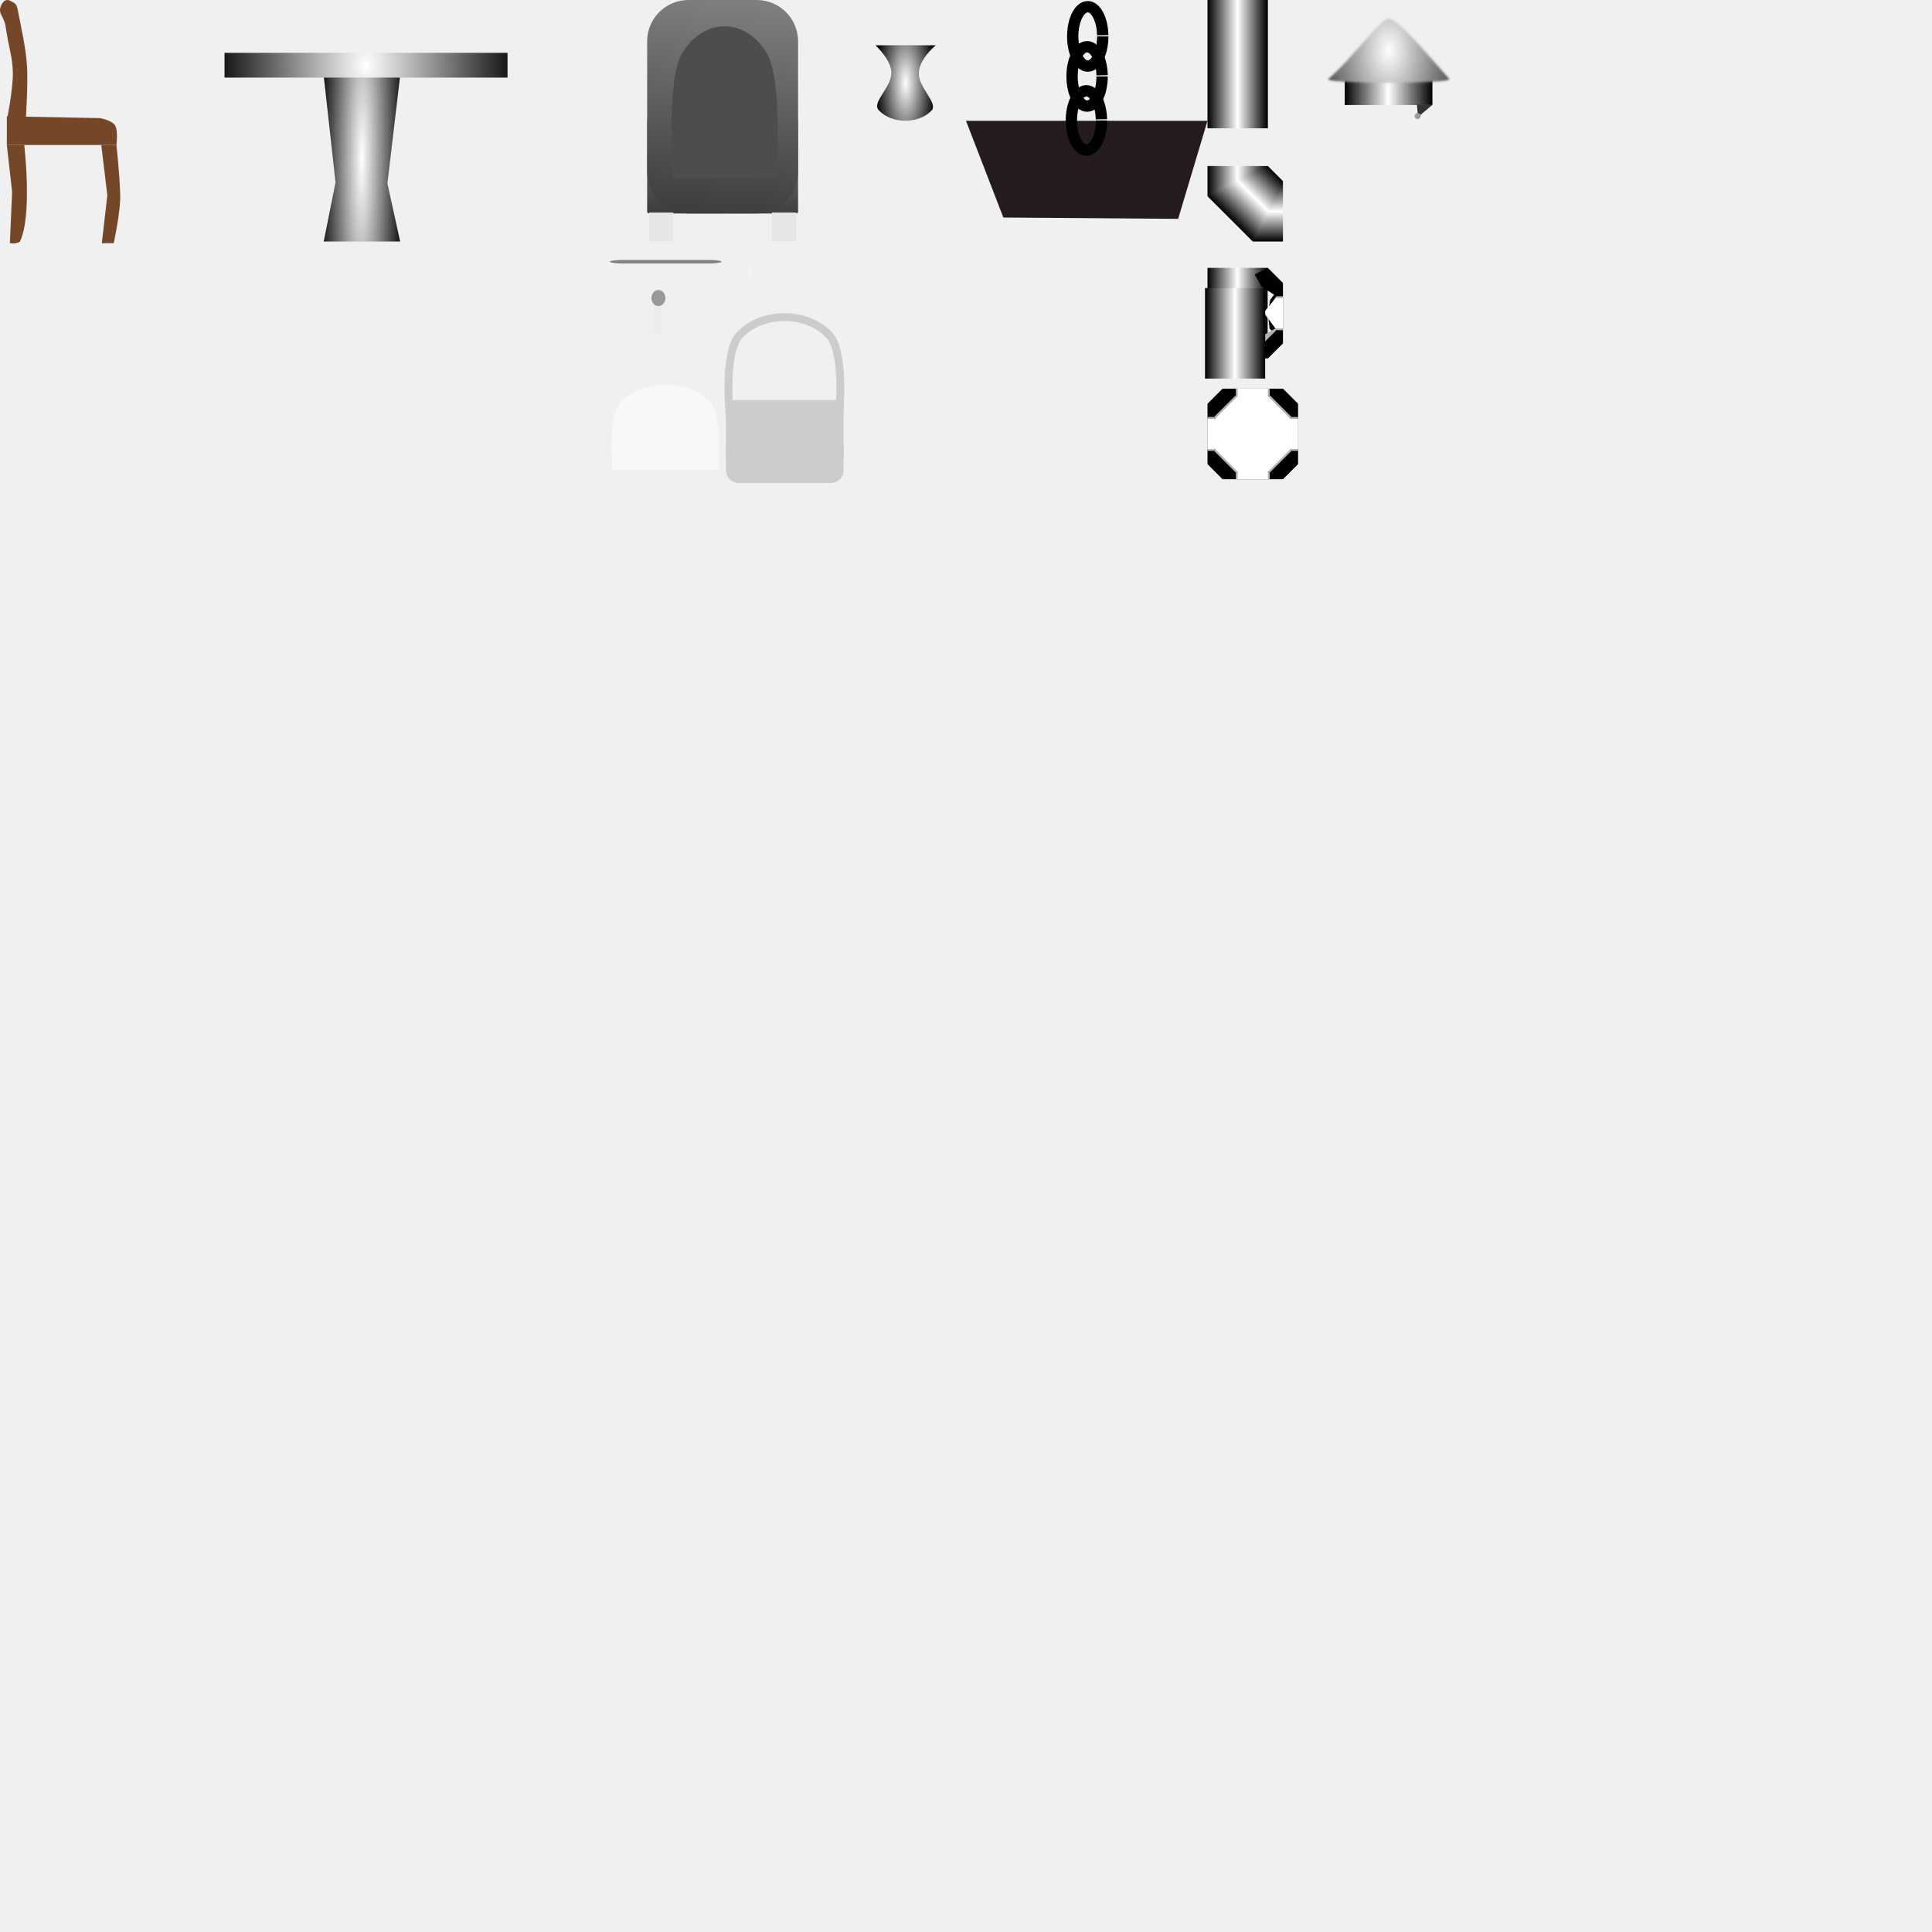
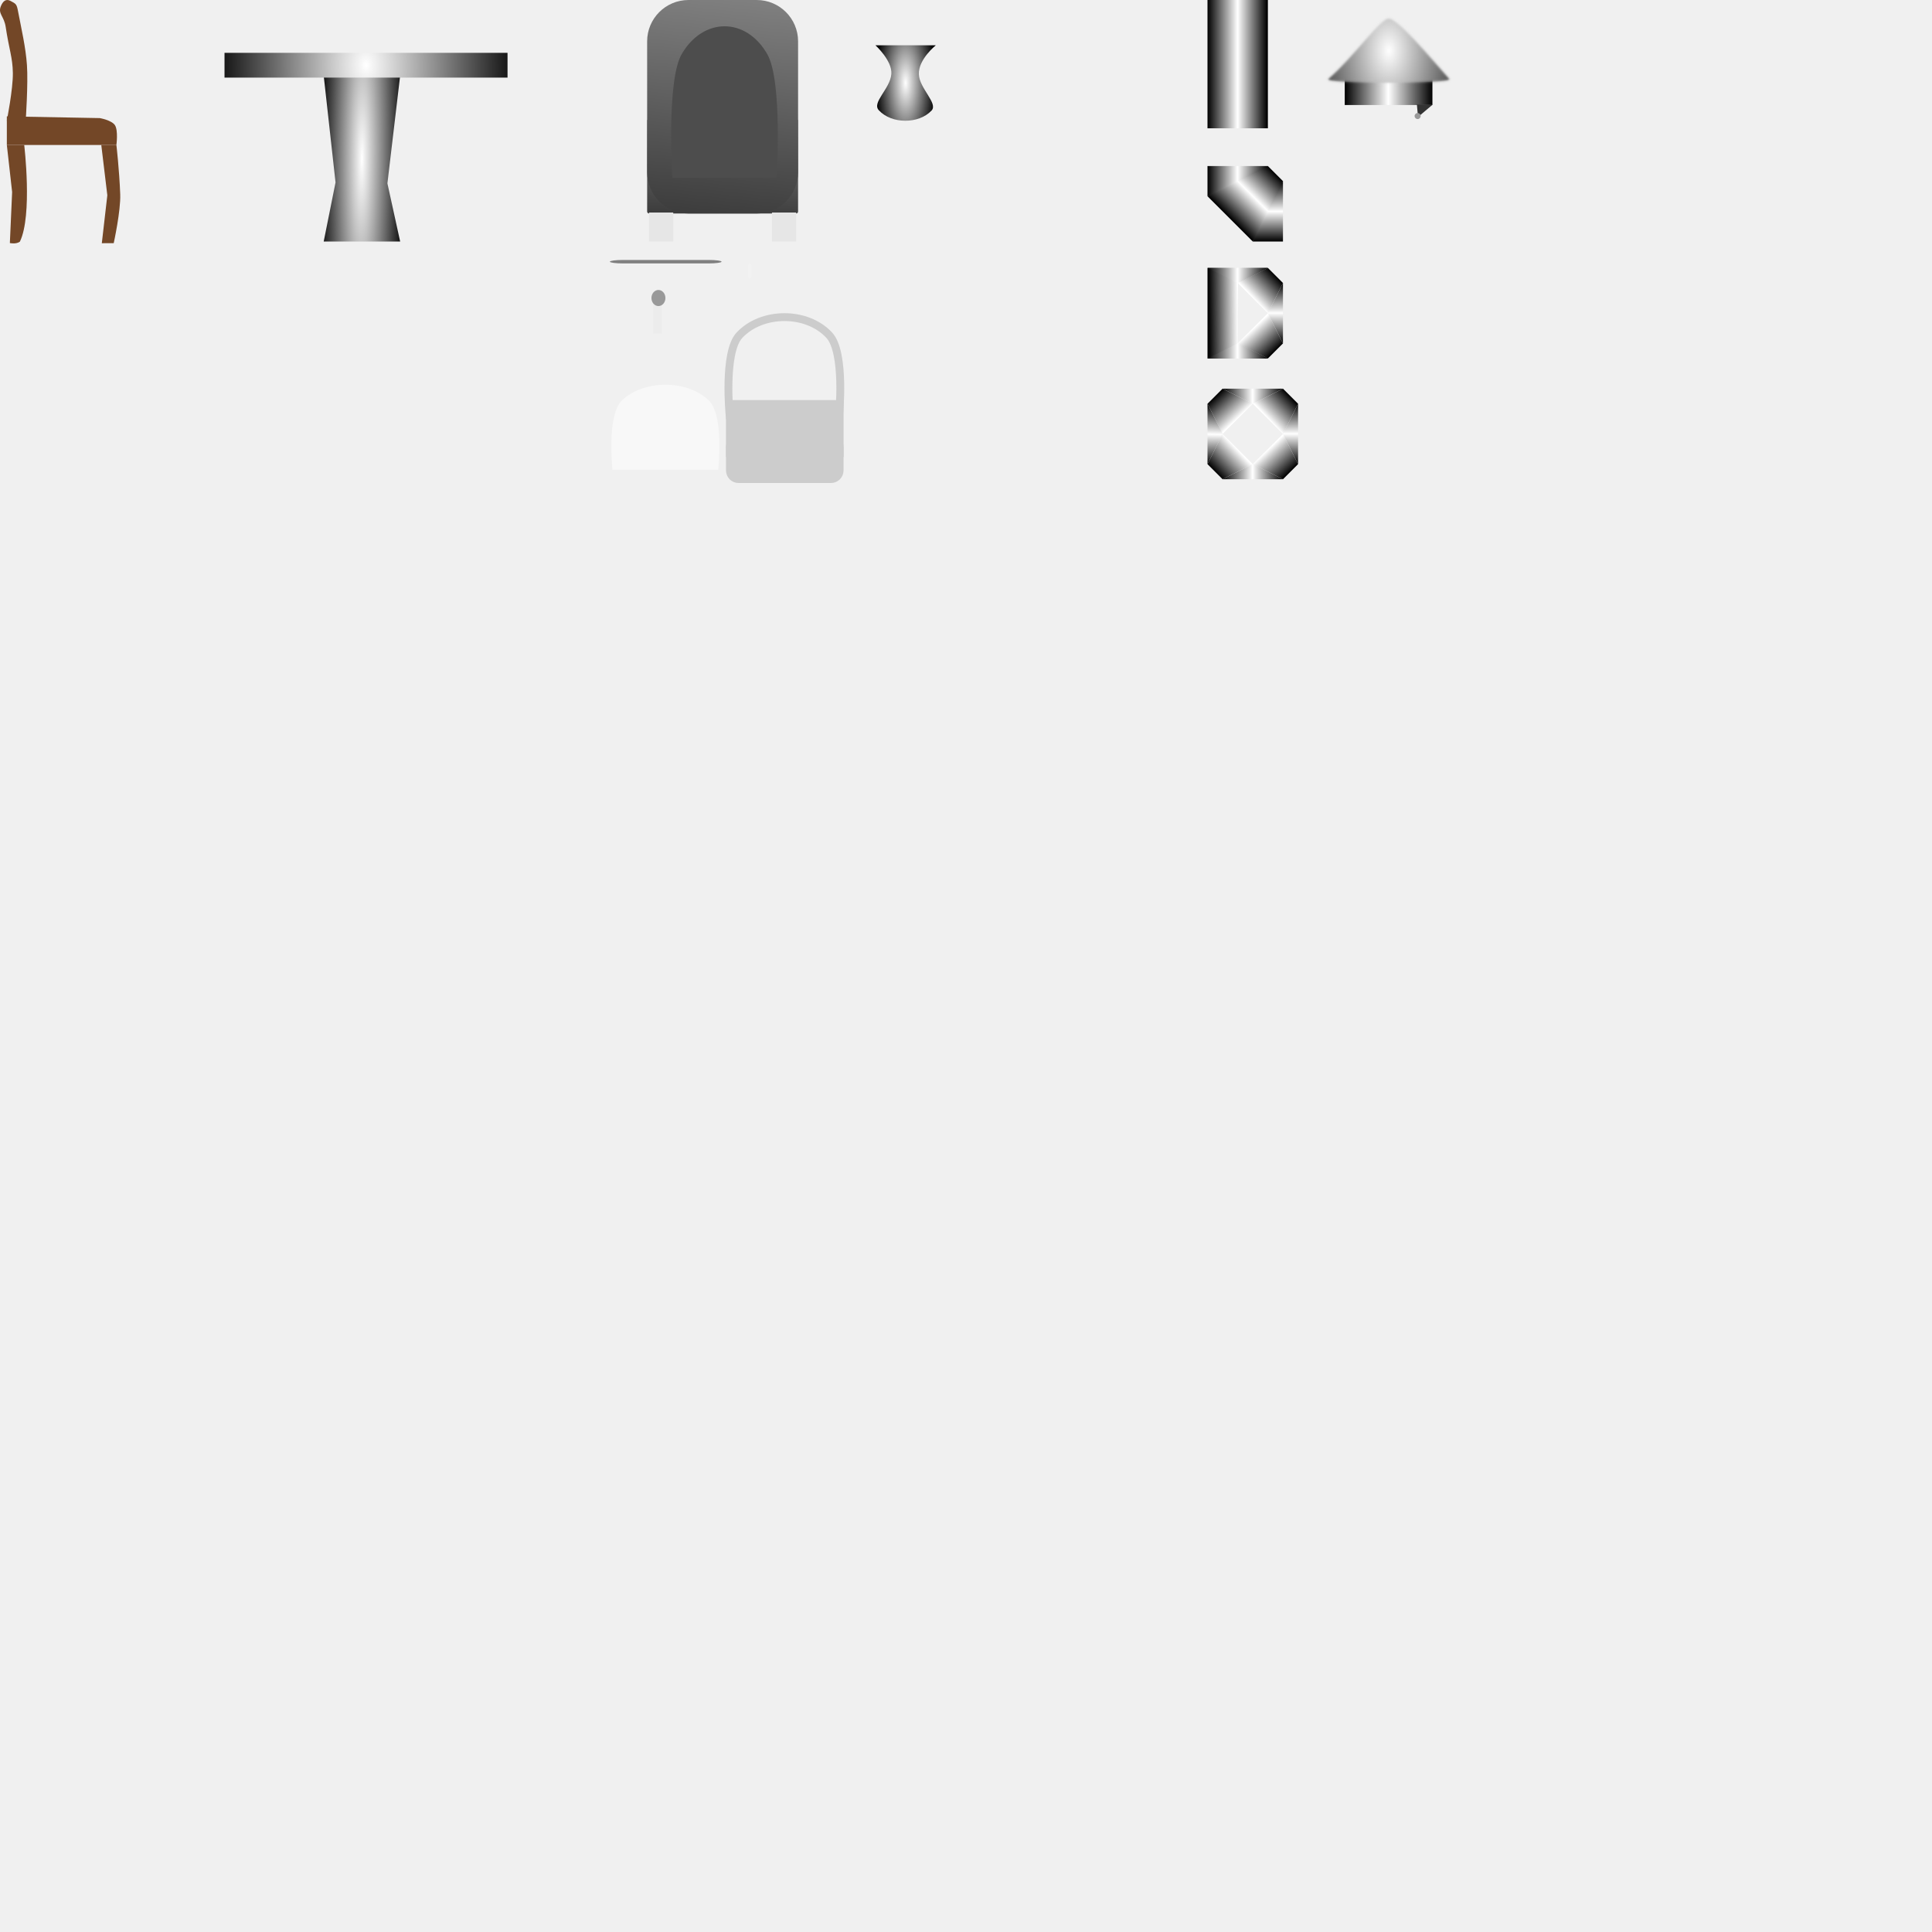
<svg xmlns="http://www.w3.org/2000/svg" xmlns:xlink="http://www.w3.org/1999/xlink" width="1024" height="1024" viewBox="0 0 1024 1024" id="svg2" version="1.1">
  <defs id="defs4">
+     <linearGradient id="linearGradient4454">
+       <stop id="stop4456" offset="0" style="stop-color:#000000;stop-opacity:1;" />
+       <stop style="stop-color:#ffffff;stop-opacity:1" offset="0.497" id="stop4458" />
+       <stop id="stop4461" offset="1" style="stop-color:#000000;stop-opacity:1" />
+     </linearGradient>
    <linearGradient id="linearGradient5692">
      <stop style="stop-color:#000000;stop-opacity:1;" offset="0" id="stop5694" />
      <stop id="stop5700" offset="0.497" style="stop-color:#ffffff;stop-opacity:1" />
      <stop style="stop-color:#000000;stop-opacity:1" offset="1" id="stop5696" />
    </linearGradient>
    <linearGradient id="linearGradient3445">
      <stop style="stop-color:#000000;stop-opacity:1;" offset="0" id="stop3447" />
      <stop style="stop-color:#808080;stop-opacity:1" offset="1" id="stop3449" />
    </linearGradient>
    <linearGradient id="linearGradient4480">
      <stop style="stop-color:#ffffff;stop-opacity:1" offset="0" id="stop4482" />
      <stop style="stop-color:#000000;stop-opacity:1" offset="1" id="stop4484" />
    </linearGradient>
    <linearGradient id="linearGradient4458">
      <stop style="stop-color:#ffffff;stop-opacity:1" offset="0" id="stop4460" />
      <stop style="stop-color:#000000;stop-opacity:1" offset="1" id="stop4462" />
    </linearGradient>
    <filter style="color-interpolation-filters:sRGB" id="filter4321">
      <feColorMatrix values="0.469 0.83 0.47 0.05 0 0.469 0.83 0.47 0.05 0 0.469 0.83 0.47 0.05 0 0 0 0 1 0 " id="feColorMatrix4323" result="fbSourceGraphic" />
      <feColorMatrix result="fbSourceGraphicAlpha" in="fbSourceGraphic" values="0 0 0 -1 0 0 0 0 -1 0 0 0 0 -1 0 0 0 0 1 0" id="feColorMatrix4325" />
      <feColorMatrix id="feColorMatrix4327" values="0.47 0.83 0.47 0.05 0 0.47 0.83 0.47 0.05 0 0.47 0.83 0.47 0.05 0 0 0 0 1 0 " in="fbSourceGraphic" />
    </filter>
    <radialGradient xlink:href="#linearGradient4171" id="radialGradient4179" cx="189.83" cy="84.423" fx="189.83" fy="84.423" r="20.257" gradientTransform="matrix(1.139558,0.01163471,-0.09401826,9.208573,-16.55496,-667.1984)" gradientUnits="userSpaceOnUse" />
    <linearGradient id="linearGradient4171">
      <stop style="stop-color:#ffffff;stop-opacity:1" offset="0" id="stop4173" />
      <stop style="stop-color:#000000;stop-opacity:1" offset="1" id="stop4175" />
    </linearGradient>
    <radialGradient xlink:href="#linearGradient4181" id="radialGradient4187" cx="194" cy="34.928" fx="194" fy="34.928" r="75" gradientTransform="matrix(0.999832,-0.01832939,0.02666669,1.454615,-0.898819,15.67825)" gradientUnits="userSpaceOnUse" />
    <linearGradient id="linearGradient4181">
      <stop style="stop-color:#ffffff;stop-opacity:1" offset="0" id="stop4183" />
      <stop style="stop-color:#1d1713;stop-opacity:1" offset="1" id="stop4185" />
    </linearGradient>
    <filter style="color-interpolation-filters:sRGB;" id="filter4217">
      <feColorMatrix values="0.21 0.72 0.072 0 0 0.21 0.72 0.072 0 0 0.21 0.72 0.072 0 0 0 0 0 1 0 " id="feColorMatrix4219" />
    </filter>
    <filter style="color-interpolation-filters:sRGB;" id="filter4221">
      <feColorMatrix values="0.21 0.72 0.072 0 0 0.21 0.72 0.072 0 0 0.21 0.72 0.072 0 0 0 0 0 1 0 " id="feColorMatrix4223" />
    </filter>
    <radialGradient xlink:href="#linearGradient4458" id="radialGradient4466" cx="736.084" cy="55.214" fx="736.084" fy="55.214" r="32.084" gradientTransform="matrix(1.573018,-5.7958e-7,9.2643693e-7,2.514411,-421.7896,-83.61567)" gradientUnits="userSpaceOnUse" />
    <filter style="color-interpolation-filters:sRGB" id="filter4476" x="-0.028" width="1.055" y="-0.052" height="1.104">
      <feGaussianBlur stdDeviation="0.737" id="feGaussianBlur4478" />
    </filter>
    <radialGradient xlink:href="#linearGradient4480" id="radialGradient4488" cx="480" cy="72.362" fx="480" fy="72.362" r="16" gradientTransform="matrix(1,2.5099969e-7,-6.9024985e-7,2.750003,4.9948012e-5,-126.6342)" gradientUnits="userSpaceOnUse" />
    <linearGradient xlink:href="#linearGradient3445" id="linearGradient3451" x1="384" y1="249.362" x2="407" y2="28.362" gradientUnits="userSpaceOnUse" />
    <linearGradient xlink:href="#linearGradient5692" id="linearGradient5698" x1="-671.665" y1="28.362" x2="-640" y2="28.362" gradientUnits="userSpaceOnUse" gradientTransform="matrix(1,0,0,1.0625,0,-1.772624)" />
    <linearGradient xlink:href="#linearGradient5692" id="linearGradient5702" x1="652.375" y1="144.487" x2="676.25" y2="120.487" gradientUnits="userSpaceOnUse" />
    <linearGradient xlink:href="#linearGradient5692" id="linearGradient5704" x1="640" y1="124.362" x2="672" y2="124.362" gradientUnits="userSpaceOnUse" />
    <linearGradient xlink:href="#linearGradient5692" id="linearGradient5706" x1="673.25" y1="156.362" x2="673.25" y2="124.237" gradientUnits="userSpaceOnUse" />
    <linearGradient xlink:href="#linearGradient5692" id="linearGradient5708" x1="712.748" y1="76.09" x2="759.207" y2="76.09" gradientUnits="userSpaceOnUse" />
    <linearGradient gradientTransform="matrix(1,0,0,0.4438782,0,78.7053)" xlink:href="#linearGradient3445" id="linearGradient3451-5" x1="384" y1="249.362" x2="407" y2="28.362" gradientUnits="userSpaceOnUse" />
-     <linearGradient xlink:href="#linearGradient5692" id="linearGradient5748" x1="640" y1="194.32" x2="671.872" y2="194.32" gradientUnits="userSpaceOnUse" />
-     <linearGradient gradientTransform="translate(-1.303341,10.71772)" xlink:href="#linearGradient5692" id="linearGradient5748-5" x1="640" y1="194.32" x2="671.872" y2="194.32" gradientUnits="userSpaceOnUse" />
+     <linearGradient xlink:href="#linearGradient4454" id="linearGradient5748" x1="640.68" y1="218.59" x2="672.098" y2="218.364" gradientUnits="userSpaceOnUse" gradientTransform="translate(1.07e-4,0.05522942)" />
+     <linearGradient xlink:href="#linearGradient5692" id="linearGradient3446" x1="648" y1="238.362" x2="680" y2="238.362" gradientUnits="userSpaceOnUse" />
+     <linearGradient xlink:href="#linearGradient5692" id="linearGradient3448" x1="648" y1="278.362" x2="680" y2="278.362" gradientUnits="userSpaceOnUse" />
+     <linearGradient xlink:href="#linearGradient5692" id="linearGradient3450" x1="644.17" y1="242.964" x2="643.509" y2="274.401" gradientUnits="userSpaceOnUse" />
+     <linearGradient xlink:href="#linearGradient5692" id="linearGradient3452" x1="684.17" y1="242.644" x2="684.151" y2="274.081" gradientUnits="userSpaceOnUse" />
+     <linearGradient xlink:href="#linearGradient4480" id="linearGradient3454" x1="656.039" y1="249.962" x2="644.533" y2="237.772" gradientUnits="userSpaceOnUse" />
+     <linearGradient gradientTransform="matrix(0,1,-1,0,922.3622,-405.6379)" xlink:href="#linearGradient4480" id="linearGradient3454-5" x1="656.039" y1="249.962" x2="644.533" y2="237.772" gradientUnits="userSpaceOnUse" />
+     <linearGradient gradientTransform="matrix(-1,0,0,-1,1328,516.7243)" xlink:href="#linearGradient4480" id="linearGradient3454-5-9" x1="656.039" y1="249.962" x2="644.533" y2="237.772" gradientUnits="userSpaceOnUse" />
+     <linearGradient gradientTransform="matrix(0,-1,1,0,405.6379,922.3622)" xlink:href="#linearGradient4480" id="linearGradient3454-5-7" x1="656.039" y1="249.962" x2="644.533" y2="237.772" gradientUnits="userSpaceOnUse" />
+     <linearGradient gradientTransform="matrix(-1,0,0,-1,1320,452.7242)" xlink:href="#linearGradient4480" id="linearGradient3454-5-9-7" x1="656.039" y1="249.962" x2="644.533" y2="237.772" gradientUnits="userSpaceOnUse" />
+     <linearGradient gradientTransform="matrix(0,1,-1,0,914.3622,-469.6379)" xlink:href="#linearGradient4480" id="linearGradient3454-5-72" x1="656.039" y1="249.962" x2="644.533" y2="237.772" gradientUnits="userSpaceOnUse" />
+     <linearGradient gradientTransform="translate(-8.000003,-64.00008)" xlink:href="#linearGradient5692" id="linearGradient3446-7" x1="648" y1="238.362" x2="680" y2="238.362" gradientUnits="userSpaceOnUse" />
+     <linearGradient gradientTransform="translate(-8.000003,-64.00008)" xlink:href="#linearGradient5692" id="linearGradient3448-2" x1="648" y1="278.362" x2="680" y2="278.362" gradientUnits="userSpaceOnUse" />
+     <linearGradient gradientTransform="translate(-8.000003,-64.00008)" xlink:href="#linearGradient5692" id="linearGradient3452-0" x1="684.17" y1="242.644" x2="684.151" y2="274.081" gradientUnits="userSpaceOnUse" />
  </defs>
  <g id="layer1" transform="translate(0,-28.36216)">
-     <rect style="fill:url(#linearGradient5748)" id="rect5746" width="31.872" height="47.975" x="640" y="170.332" ry="0" />
+     <path style="fill:url(#linearGradient5748)" d="m 640,170.388 31.872,0 -15.68,8.099 -0.198,15.102 0.048,16.579 15.831,8.194 -31.872,0 z" id="rect5746" />
    <rect style="fill:url(#linearGradient3451-5);fill-opacity:1;stroke:none;stroke-opacity:1" id="rect4153-4" width="80" height="50.231" x="343" y="91.295" ry="1.067" />
    <path style="fill:url(#radialGradient4179);fill-opacity:1;stroke:none;stroke-opacity:1;filter:url(#filter4217)" d="m 171.572,68.485 40.514,0 -6.752,57.071 6.752,30.808 -40.514,0 6.27,-31.313 z" id="rect4150" />
    <rect style="fill:url(#radialGradient4187);fill-opacity:1;stroke:none;stroke-opacity:1;filter:url(#filter4221)" id="rect4148" width="150" height="13.131" x="119" y="56.363" />
    <rect style="opacity:1;fill:url(#linearGradient5708);fill-opacity:1;stroke:none;stroke-width:4;stroke-opacity:1" id="rect4393" width="46.459" height="15.864" x="712.748" y="68.158" />
    <rect style="fill:url(#linearGradient3451);fill-opacity:1;stroke:none;stroke-opacity:1" id="rect4153" width="80" height="113.163" x="343" y="28.362" ry="21.92" />
    <path style="fill:#4d4d4d;fill-opacity:1;stroke:none;stroke-opacity:1" d="m 361.272,57.122 c 11.362,-19.697 34.123,-19.826 45.432,-2e-6 8.139,14.269 4.938,65.468 4.938,65.468 l -55.309,0 c 0,0 -3.157,-51.433 4.938,-65.468 z" id="rect4172" />
    <path style="opacity:0.5;fill:#ffffff;fill-opacity:1;stroke:none;stroke-opacity:1" d="m 329.623,240.597 c 11.523,-11.061 34.606,-11.134 46.076,0 8.255,8.013 5.008,36.765 5.008,36.765 l -56.093,0 c 0,0 -3.202,-28.883 5.008,-36.765 z" id="rect4172-9" />
    <rect style="fill:#cccccc;stroke:#cccccc;stroke-width:3.472;stroke-opacity:1" id="rect3467-5" width="58.836" height="26.725" x="386.53" y="242.141" ry="0" />
    <path style="fill:#734727;fill-opacity:1;stroke:none;stroke-opacity:1" d="M 0.407,31.762 C 1.48,29.026 3.123,27.591 5.451,28.787 c 3.191,1.639 3.402,1.798 4.166,5.836 1.767,9.342 3.991,18.644 4.665,28.187 0.693,9.81 -0.661,29.523 -0.661,29.523 l -10.011,0 c 0,0 3.323,-16.758 3.204,-25.278 -0.116,-8.287 -1.998,-12.361 -3.803,-24.448 C 2.162,36.925 -1.14,35.7 0.407,31.762 Z" id="rect4136" />
    <path style="fill:#734727;fill-opacity:1;stroke:none;stroke-opacity:1" d="m 3.626,90.035 49.256,0.92 c 0,0 6.332,1.098 8.047,3.781 1.805,2.825 0.763,10.473 0.763,10.473 l -58.066,0 z" id="rect4138" />
    <path style="fill:#734727;fill-opacity:1;stroke:none;stroke-opacity:1" d="m 3.626,105.208 9.21,0 c 0,0 4.48,37.299 -2.309,51.263 -2.159,1.465 -5.3,0.707 -5.3,0.707 l 1.201,-27.033 z" id="rect4140" />
    <path style="fill:#734727;fill-opacity:1;stroke:none;stroke-opacity:1" d="m 53.683,105.208 8.009,0 c 0,0 1.522,12.875 2.028,26.147 0.331,8.675 -3.442,25.88 -3.442,25.88 l -6.313,0.035 2.922,-25.394 z" id="rect4142" />
    <rect style="fill:#e6e6e6;fill-opacity:1;stroke:none;stroke-opacity:1" id="rect4155" width="12.84" height="15.354" x="343.988" y="141.008" />
    <rect style="fill:#e6e6e6;fill-opacity:1;stroke:none;stroke-opacity:1" id="rect4155-8" width="12.84" height="15.354" x="409.153" y="141.008" />
    <path style="fill:url(#radialGradient4488);fill-opacity:1;stroke:none;stroke-opacity:1" d="m 464,52.362 32,0 c 0,0 -9.311,7.442 -8.996,15.38 0.297,7.505 10.329,15.414 6.734,19.225 -6.851,7.263 -21.195,7.184 -27.959,-0.186 -3.833,-4.176 6.069,-11.314 6.658,-19.223 C 472.963,60.493 464,52.362 464,52.362 Z" id="rect4187" />
-     <path style="fill:#241c1c;fill-opacity:1;stroke:none;stroke-opacity:1" d="m 512,92.383 128,0 -15.556,51.979 -92.645,-0.707 z" id="rect4206" />
-     <path style="fill:none;fill-opacity:1;stroke:#000000;stroke-width:6;stroke-opacity:1" id="path4226" d="m 583.778,92.203 a 7.958,15.737 0 0 1 -7.881,15.736 7.958,15.737 0 0 1 -8.034,-15.43 7.958,15.737 0 0 1 7.725,-16.036 7.958,15.737 0 0 1 8.184,15.118" />
-     <path style="fill:none;fill-opacity:1;stroke:#000000;stroke-width:6;stroke-opacity:1" id="path4226-5" d="m 584.139,68.868 a 7.958,15.737 0 0 1 -7.881,15.736 7.958,15.737 0 0 1 -8.034,-15.43 7.958,15.737 0 0 1 7.725,-16.036 7.958,15.737 0 0 1 8.184,15.118" />
-     <path style="fill:none;fill-opacity:1;stroke:#000000;stroke-width:6;stroke-opacity:1" id="path4226-6" d="m 584.485,47.655 a 7.958,15.737 0 0 1 -7.881,15.736 7.958,15.737 0 0 1 -8.034,-15.43 7.958,15.737 0 0 1 7.725,-16.036 7.958,15.737 0 0 1 8.184,15.118" />
    <path style="fill:url(#radialGradient4466);fill-opacity:1;fill-rule:evenodd;stroke:none;stroke-width:1px;stroke-linecap:butt;stroke-linejoin:miter;stroke-opacity:1;filter:url(#filter4476)" d="m 704.105,70.184 c -3.174,2.762 66.443,2.739 64,0 -10.041,-11.258 -26.815,-31.646 -32,-32 -4.292,-0.293 -18.397,20.164 -32,32 z" id="path4257" />
    <rect style="fill:url(#linearGradient5698);fill-opacity:1;stroke:none;stroke-opacity:1" id="rect4136-3-9-0-5" width="32" height="68" x="-672" y="28.362" transform="scale(-1,1)" />
    <path style="fill:url(#linearGradient5704);fill-opacity:1;stroke:none;stroke-opacity:1" d="m 672,116.362 -32,0 0,16 23.711,-7.323 z" id="rect4136-3-9-0-5-5" />
    <path style="fill:url(#linearGradient5706);fill-opacity:1;stroke:none;stroke-opacity:1" d="m 680,124.362 0,32 -16,0 6.066,-19.215 z" id="rect4136-3-9-0-5-5-2" />
    <path style="fill:url(#linearGradient5702);fill-opacity:1;stroke:none;stroke-opacity:1" d="m 672,116.362 -32,16 24,24 16,-32 z" id="rect4136-3-9-0-5-1" />
-     <path style="fill:#000000;fill-opacity:1;stroke:none;stroke-opacity:1" d="m 680,210.362 -3.5,-7 -8.695,3.487 -2.805,8.013 7,3.5 z" id="rect4136-3-9-0-5-1-1-1" />
-     <path style="fill:#000000;fill-opacity:1;stroke:none;stroke-opacity:1" d="m 680,178.362 0,32 -7.105,-7.901 -0.895,-8.099 1.209,-7.026 z" id="rect4136-3-9-0-5-5-2-7" />
-     <path style="fill:#b3b3b3;fill-opacity:1;stroke:none;stroke-opacity:1" d="m 680,185.362 0,18 -3.5,-10e-6 -5.451,-9.1 5.451,-8.9 z" id="rect4136-3-9-00-7-2-7" />
-     <path style="fill:#ffffff;fill-opacity:1;stroke:none;stroke-opacity:1" d="m 680,186.362 0,16 -4,0 -6.203,-8.25 L 676,186.362 Z" id="rect4136-3-8-82-0-7" />
-     <path style="fill:#000000;fill-opacity:1;stroke:none;stroke-opacity:1" d="m 672,170.362 -7,3.5 3.811,6.467 7.689,5.033 3.5,-7 z" id="rect4136-3-9-0-5-1-1" />
-     <path style="fill:#b3b3b3;fill-opacity:1;stroke:none;stroke-opacity:1" d="m 665,214.862 11.5,-11.5 -0.5,-1 -5.915,3.511 L 664,214.362 Z" id="rect4136-3-9-00-8-8-6" />
-     <path style="fill:#000000;fill-opacity:1;stroke:none;stroke-opacity:1" d="m 648,282.362 7.801,-3.099 -12.502,-12.602 -3.3,7.701 z" id="rect4136-3-9-0-5-1-1-18-17" />
-     <path style="fill:#b3b3b3;fill-opacity:1;stroke:none;stroke-opacity:1" d="m 643.5,267.362 11.5,11.5 2.202,-0.5 L 644,265.361 Z" id="rect4136-3-9-00-8-8-4-2" />
-     <path style="fill:#000000;fill-opacity:1;stroke:none;stroke-opacity:1" d="m 688,274.362 -3.2,-8.102 -12.702,12.602 7.901,3.5 z" id="rect4136-3-9-0-5-1-1-1-5" />
-     <path style="fill:#b3b3b3;fill-opacity:1;stroke:none;stroke-opacity:1" d="m 673,278.862 11.5,-11.5 -0.6,-2.202 -12.701,13.102 z" id="rect4136-3-9-00-8-8-6-2" />
-     <path style="fill:#000000;fill-opacity:1;stroke:none;stroke-opacity:1" d="m 680,234.362 -7.901,2.999 13.103,12.802 2.799,-7.801 z" id="rect4136-3-9-0-5-1-1-18" />
-     <path style="fill:#b3b3b3;fill-opacity:1;stroke:none;stroke-opacity:1" d="m 684.5,249.362 -11.5,-11.5 -1.701,0.6 13.002,12.801 z" id="rect4136-3-9-00-8-8-4" />
-     <path style="fill:#000000;fill-opacity:1;stroke:none;stroke-opacity:1" d="m 640,242.362 2.999,7.801 13.403,-13.002 L 648,234.362 Z" id="rect4136-3-9-0-5-1-1-18-1" />
-     <path style="fill:#000000;fill-opacity:1;stroke:none;stroke-opacity:1" d="m 688,242.362 0,32 -8,-16 z" id="rect4136-3-9-0-5-5-2-7-1" />
-     <path style="fill:#b3b3b3;fill-opacity:1;stroke:none;stroke-opacity:1" d="m 688,249.362 0,18 -3.5,-1e-5 -4.5,-9 4.5,-9 z" id="rect4136-3-9-00-7-2-7-0" />
-     <path style="fill:#ffffff;fill-opacity:1;stroke:none;stroke-opacity:1" d="m 688,250.362 0,16 -4,0 -5.416,-7.717 L 684,250.362 Z" id="rect4136-3-8-82-0-7-8" />
-     <path style="fill:#ffffff;fill-opacity:1;stroke:none;stroke-opacity:1" d="m 672,238.362 -8,4 -8,-4 0,40 8,-4 8,4 12,-12 -4,-8 4,-8 z" id="rect4136-3-8-3-8-7" />
-     <path style="fill:#000000;fill-opacity:1;stroke:none;stroke-opacity:1" d="m 680,282.362 -32,0 16,-8 z" id="rect4136-3-9-0-5-5-2-7-1-6" />
-     <path style="fill:#b3b3b3;fill-opacity:1;stroke:none;stroke-opacity:1" d="m 673,282.362 -18,0 10e-6,-3.5 9,-4.5 9,4.5 z" id="rect4136-3-9-00-7-2-7-0-8" />
-     <path style="fill:#ffffff;fill-opacity:1;stroke:none;stroke-opacity:1" d="m 672,282.362 -16,10e-6 -10e-6,-4 8.142,-5.841 7.858,5.841 z" id="rect4136-3-8-82-0-7-8-2" />
-     <path style="fill:#000000;fill-opacity:1;stroke:none;stroke-opacity:1" d="m 648,234.362 32,0 -16,8 z" id="rect4136-3-9-0-5-5-2-7-1-6-2" />
-     <path style="fill:#b3b3b3;fill-opacity:1;stroke:none;stroke-opacity:1" d="m 655,234.362 18,0 -10e-6,3.5 -9,4.5 -9,-4.5 z" id="rect4136-3-9-00-7-2-7-0-8-2" />
-     <path style="fill:#b3b3b3;fill-opacity:1;stroke:none;stroke-opacity:1" d="m 655,237.862 -11.5,11.5 0.4,2.202 13.402,-13.402 z" id="rect4136-3-9-00-8-8-4-0" />
-     <path style="fill:#ffffff;fill-opacity:1;stroke:none;stroke-opacity:1" d="m 656,234.362 16,0 2e-5,4 -8.708,6.266 -7.292,-6.266 z" id="rect4136-3-8-82-0-7-8-2-1" />
-     <path style="fill:#ffffff;fill-opacity:1;stroke:none;stroke-opacity:1" d="m 656,278.362 8,-4 8,4 0,-40 -8,4 -8,-4 -12,12 4,8 -4,8 z" id="rect4136-3-8-3-8-7-1" />
-     <path style="fill:#000000;fill-opacity:1;stroke:none;stroke-opacity:1" d="m 640,242.362 0,32 8,-16 z" id="rect4136-3-9-0-5-5-2-7-1-2" />
-     <path style="fill:#b3b3b3;fill-opacity:1;stroke:none;stroke-opacity:1" d="m 640,249.362 0,18 3.5,-1e-5 4.5,-9 -4.5,-9 z" id="rect4136-3-9-00-7-2-7-0-81" />
-     <path style="fill:#ffffff;fill-opacity:1;stroke:none;stroke-opacity:1" d="m 640,250.362 0,16 4,0 5.133,-8.142 L 644,250.362 Z" id="rect4136-3-8-82-0-7-8-7" />
+     <path style="fill:url(#linearGradient3454);fill-opacity:1;stroke:none;stroke-opacity:1" d="m 640,242.362 8,16 16,-16 -16,-8 z" id="rect4136-3-9-0-5-1-1-18-1" />
+     <path style="fill:url(#linearGradient3452);fill-opacity:1;stroke:none;stroke-opacity:1" d="m 688,242.362 0,32 -8,-16 z" id="rect4136-3-9-0-5-5-2-7-1" />
+     <path style="fill:url(#linearGradient3448);fill-opacity:1;stroke:none;stroke-opacity:1" d="m 680,282.362 -32,0 16,-8 z" id="rect4136-3-9-0-5-5-2-7-1-6" />
+     <path style="fill:url(#linearGradient3446);fill-opacity:1;stroke:none;stroke-opacity:1" d="m 648,234.362 32,0 -16,8 z" id="rect4136-3-9-0-5-5-2-7-1-6-2" />
+     <path style="fill:url(#linearGradient3450);fill-opacity:1;stroke:none;stroke-opacity:1" d="m 640,242.362 0,32 8,-16 z" id="rect4136-3-9-0-5-5-2-7-1-2" />
    <rect style="fill:#cccccc;stroke:#cccccc;stroke-width:3.198;stroke-opacity:1" id="rect3467" width="59.1" height="22.581" x="386.398" y="260.182" ry="5.044" />
    <rect style="fill:#ececec;fill-opacity:1;stroke:none;stroke-opacity:1" id="rect4175" width="4.444" height="16.285" x="346.267" y="188.877" />
    <path style="fill:none;fill-opacity:1;stroke:#cccccc;stroke-width:4.16;stroke-opacity:1" d="m 391.895,206.06 c 11.917,-12.782 35.789,-12.866 47.65,0 8.537,9.26 5.179,42.485 5.179,42.485 l -58.009,0 c 0,0 -3.312,-33.377 5.179,-42.485 z" id="rect4172-9-9" />
    <ellipse style="fill:#999999;fill-opacity:1;stroke:none;stroke-opacity:1" id="path4177" cx="348.983" cy="186.318" rx="3.704" ry="4.265" />
    <path style="fill:#333333;fill-opacity:1;fill-rule:evenodd;stroke:none;stroke-width:1px;stroke-linecap:butt;stroke-linejoin:miter;stroke-opacity:1" d="m 750.975,83.731 0.599,6.645 7.614,-6.434 z" id="path4423" />
    <rect style="opacity:1;fill:#808080;fill-opacity:1;stroke:none;stroke-width:4;stroke-opacity:1" id="rect4299-7-0" width="1.841" height="59.207" x="-167.985" y="323.243" ry="6.872" transform="matrix(0,-1,1,0,0,0)" />
    <rect style="opacity:1;fill:#f2f2f2;fill-opacity:1;stroke:none;stroke-width:4;stroke-opacity:1" id="rect4299-1" width="1.732" height="8.013" x="396.528" y="168.008" ry="0.93" />
    <circle style="opacity:1;fill:#999999;fill-opacity:1;stroke:none;stroke-width:4;stroke-opacity:1" id="path4419" cx="751.376" cy="89.867" r="1.603" />
-     <rect style="fill:url(#linearGradient5748-5)" id="rect5746-5" width="31.872" height="47.975" x="638.697" y="181.05" ry="0" />
+     <path style="fill:url(#linearGradient3454-5);fill-opacity:1;stroke:none;stroke-opacity:1" d="m 680,234.362 -16,8 16,16 8,-16 z" id="rect4136-3-9-0-5-1-1-18-1-8" />
+     <path style="fill:url(#linearGradient3454-5-9);fill-opacity:1;stroke:none;stroke-opacity:1" d="m 688,274.362 -8,-16 -16,16 16,8 z" id="rect4136-3-9-0-5-1-1-18-1-8-9" />
+     <path style="fill:url(#linearGradient3454-5-7);fill-opacity:1;stroke:none;stroke-opacity:1" d="m 648,282.362 16,-8 -16,-16 -8,16 z" id="rect4136-3-9-0-5-1-1-18-1-8-3" />
+     <path style="fill:url(#linearGradient3452-0);fill-opacity:1;stroke:none;stroke-opacity:1" d="m 680,178.362 0,32 -8,-16 z" id="rect4136-3-9-0-5-5-2-7-1-3" />
+     <path style="fill:url(#linearGradient3448-2);fill-opacity:1;stroke:none;stroke-opacity:1" d="m 672,218.362 -32,0 16,-8 z" id="rect4136-3-9-0-5-5-2-7-1-6-5" />
+     <path style="fill:url(#linearGradient3446-7);fill-opacity:1;stroke:none;stroke-opacity:1" d="m 640,170.362 32,0 -16,8 z" id="rect4136-3-9-0-5-5-2-7-1-6-2-5" />
+     <path style="fill:url(#linearGradient3454-5-72);fill-opacity:1;stroke:none;stroke-opacity:1" d="m 672,170.362 -16,8 16,16 8,-16 z" id="rect4136-3-9-0-5-1-1-18-1-8-97" />
+     <path style="fill:url(#linearGradient3454-5-9-7);fill-opacity:1;stroke:none;stroke-opacity:1" d="m 680,210.362 -8,-16 -16,16 16,8 z" id="rect4136-3-9-0-5-1-1-18-1-8-9-9" />
  </g>
</svg>
